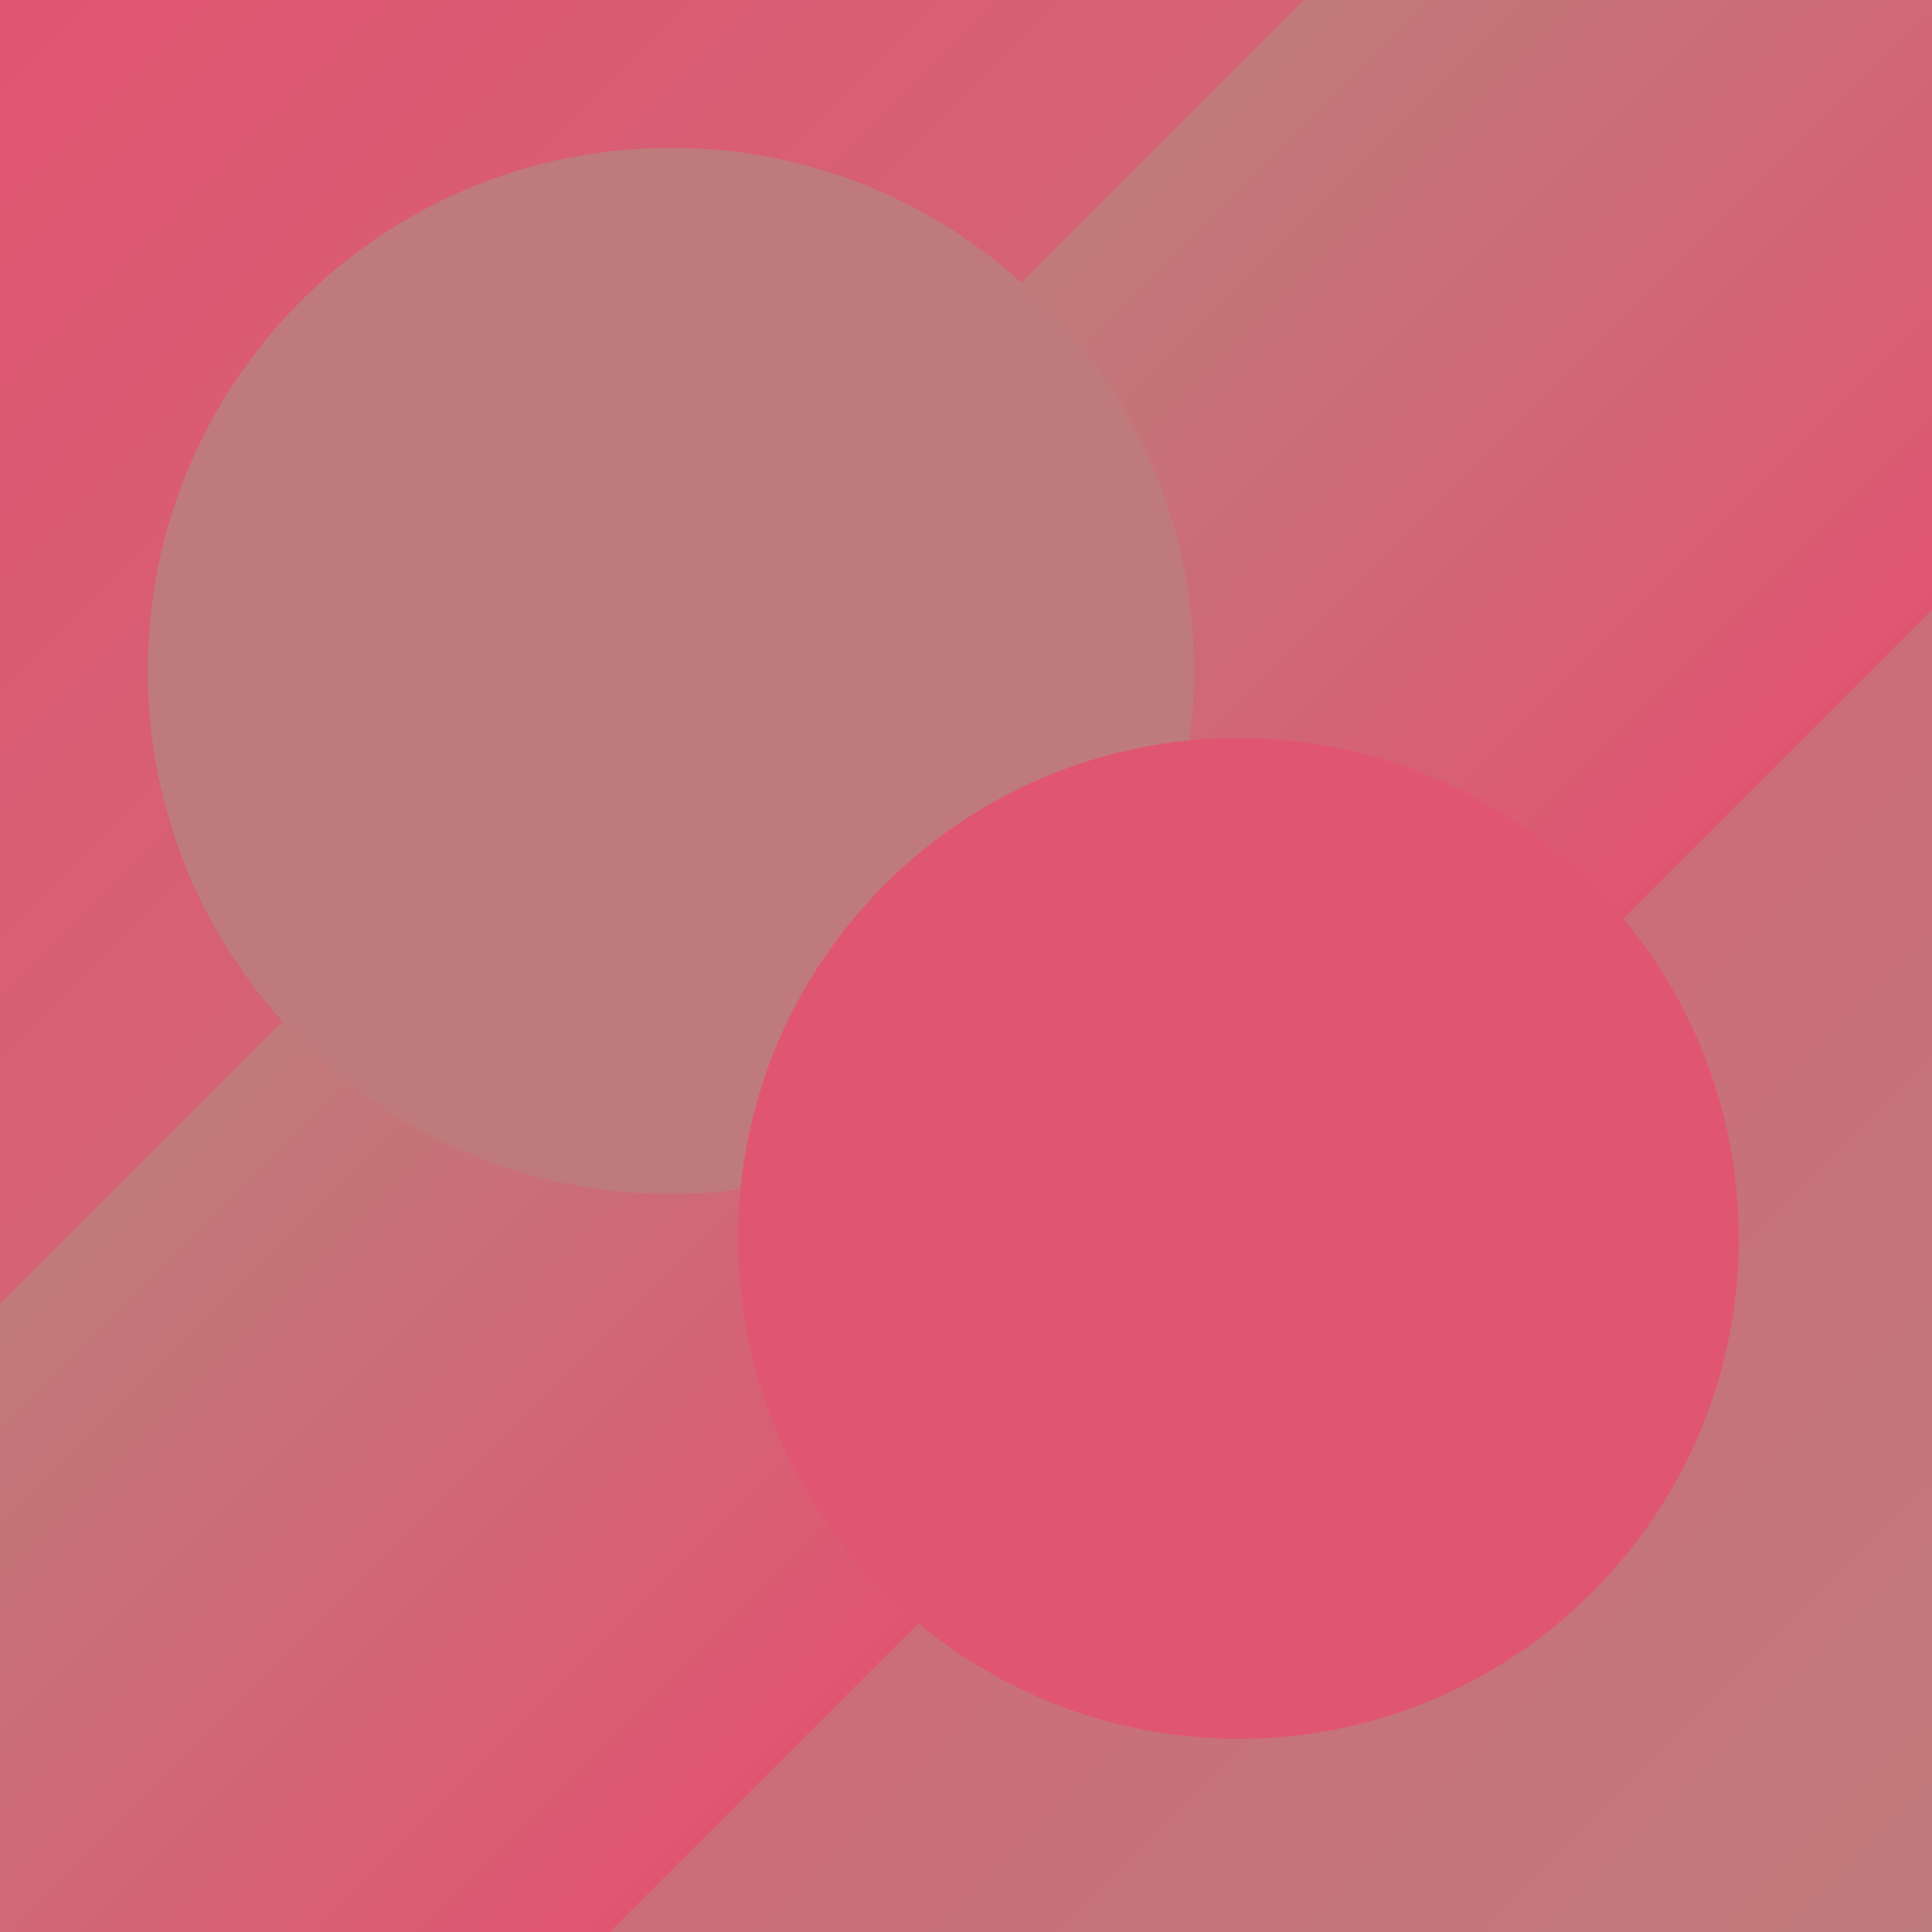
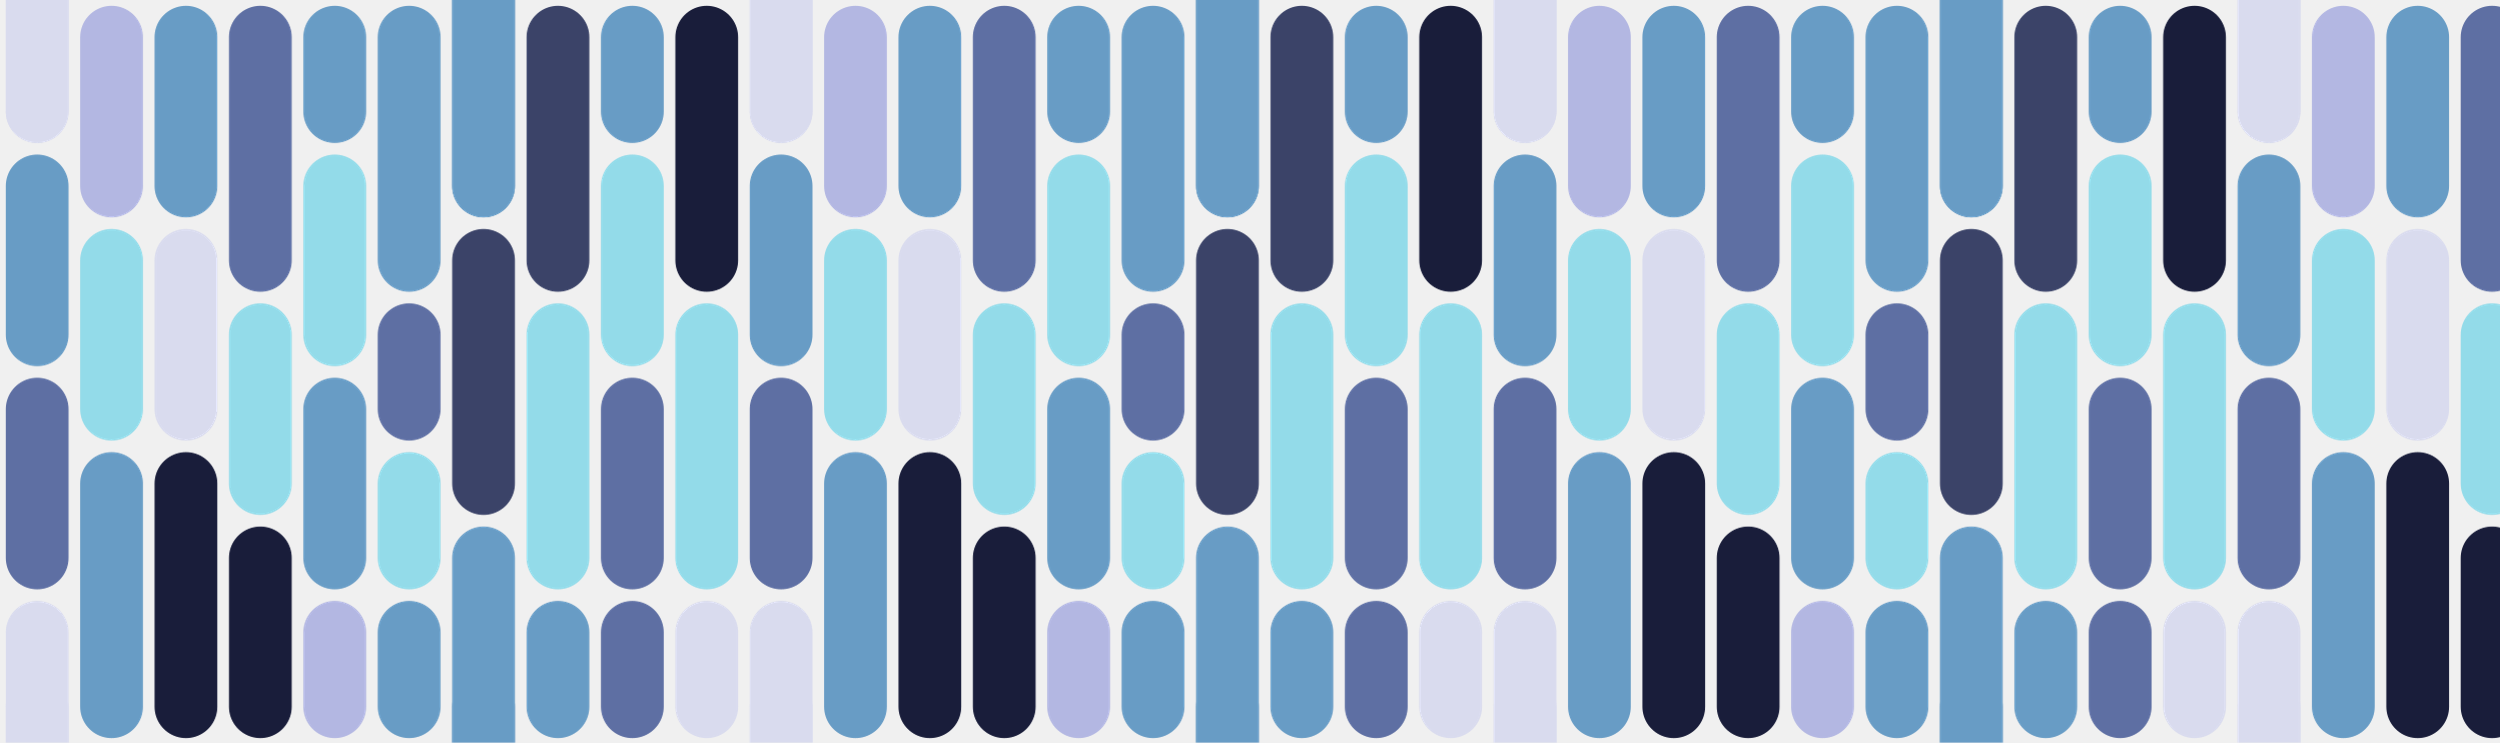
- <svg xmlns="http://www.w3.org/2000/svg" width="1000" zoomAndPan="magnify" viewBox="0 0 750 750" height="1000" preserveAspectRatio="xMidYMid meet" version="1.2">
+ <svg xmlns="http://www.w3.org/2000/svg" style="margin:auto;background:rgba(NaN, NaN, NaN, 0);display:block;z-index:1;position:relative" width="1084" height="322" preserveAspectRatio="xMidYMid" viewBox="0 0 1084 322">
  <defs>
-     <linearGradient x1="0" gradientTransform="matrix(0.75,0,0,0.75,0.00000265,0.00002)" y1="0" x2="1000" gradientUnits="userSpaceOnUse" y2="1000" id="915f235a8e">
-       <stop style="stop-color:#e05672;stop-opacity:1;" offset="0" />
-       <stop style="stop-color:#e05672;stop-opacity:1;" offset="0.016" />
-       <stop style="stop-color:#df5772;stop-opacity:1;" offset="0.031" />
-       <stop style="stop-color:#df5772;stop-opacity:1;" offset="0.047" />
-       <stop style="stop-color:#de5872;stop-opacity:1;" offset="0.062" />
-       <stop style="stop-color:#de5973;stop-opacity:1;" offset="0.078" />
-       <stop style="stop-color:#dd5973;stop-opacity:1;" offset="0.094" />
-       <stop style="stop-color:#dd5a73;stop-opacity:1;" offset="0.109" />
-       <stop style="stop-color:#dc5a73;stop-opacity:1;" offset="0.125" />
-       <stop style="stop-color:#dc5b73;stop-opacity:1;" offset="0.141" />
-       <stop style="stop-color:#db5b73;stop-opacity:1;" offset="0.156" />
-       <stop style="stop-color:#da5c73;stop-opacity:1;" offset="0.172" />
-       <stop style="stop-color:#da5d74;stop-opacity:1;" offset="0.188" />
-       <stop style="stop-color:#d95d74;stop-opacity:1;" offset="0.203" />
-       <stop style="stop-color:#d95e74;stop-opacity:1;" offset="0.219" />
-       <stop style="stop-color:#d85e74;stop-opacity:1;" offset="0.234" />
-       <stop style="stop-color:#d85f74;stop-opacity:1;" offset="0.25" />
-       <stop style="stop-color:#d75f74;stop-opacity:1;" offset="0.266" />
-       <stop style="stop-color:#d76074;stop-opacity:1;" offset="0.281" />
-       <stop style="stop-color:#d66175;stop-opacity:1;" offset="0.297" />
-       <stop style="stop-color:#d66175;stop-opacity:1;" offset="0.312" />
-       <stop style="stop-color:#d56275;stop-opacity:1;" offset="0.328" />
-       <stop style="stop-color:#d56275;stop-opacity:1;" offset="0.344" />
-       <stop style="stop-color:#d46375;stop-opacity:1;" offset="0.359" />
-       <stop style="stop-color:#d46475;stop-opacity:1;" offset="0.375" />
-       <stop style="stop-color:#d36475;stop-opacity:1;" offset="0.391" />
-       <stop style="stop-color:#d36576;stop-opacity:1;" offset="0.406" />
-       <stop style="stop-color:#d26576;stop-opacity:1;" offset="0.422" />
-       <stop style="stop-color:#d26676;stop-opacity:1;" offset="0.438" />
-       <stop style="stop-color:#d16676;stop-opacity:1;" offset="0.453" />
-       <stop style="stop-color:#d16776;stop-opacity:1;" offset="0.469" />
-       <stop style="stop-color:#d06876;stop-opacity:1;" offset="0.484" />
-       <stop style="stop-color:#d06876;stop-opacity:1;" offset="0.5" />
-       <stop style="stop-color:#cf6977;stop-opacity:1;" offset="0.516" />
-       <stop style="stop-color:#cf6977;stop-opacity:1;" offset="0.531" />
-       <stop style="stop-color:#ce6a77;stop-opacity:1;" offset="0.547" />
-       <stop style="stop-color:#ce6a77;stop-opacity:1;" offset="0.562" />
-       <stop style="stop-color:#cd6b77;stop-opacity:1;" offset="0.578" />
-       <stop style="stop-color:#cd6c77;stop-opacity:1;" offset="0.594" />
-       <stop style="stop-color:#cc6c77;stop-opacity:1;" offset="0.609" />
-       <stop style="stop-color:#cc6d77;stop-opacity:1;" offset="0.625" />
-       <stop style="stop-color:#cb6d78;stop-opacity:1;" offset="0.641" />
-       <stop style="stop-color:#cb6e78;stop-opacity:1;" offset="0.656" />
-       <stop style="stop-color:#ca6e78;stop-opacity:1;" offset="0.672" />
-       <stop style="stop-color:#ca6f78;stop-opacity:1;" offset="0.688" />
-       <stop style="stop-color:#c97078;stop-opacity:1;" offset="0.703" />
-       <stop style="stop-color:#c97078;stop-opacity:1;" offset="0.719" />
-       <stop style="stop-color:#c87178;stop-opacity:1;" offset="0.734" />
-       <stop style="stop-color:#c77179;stop-opacity:1;" offset="0.75" />
-       <stop style="stop-color:#c77279;stop-opacity:1;" offset="0.766" />
-       <stop style="stop-color:#c67379;stop-opacity:1;" offset="0.781" />
-       <stop style="stop-color:#c67379;stop-opacity:1;" offset="0.797" />
-       <stop style="stop-color:#c57479;stop-opacity:1;" offset="0.812" />
-       <stop style="stop-color:#c57479;stop-opacity:1;" offset="0.828" />
-       <stop style="stop-color:#c47579;stop-opacity:1;" offset="0.844" />
-       <stop style="stop-color:#c4757a;stop-opacity:1;" offset="0.859" />
-       <stop style="stop-color:#c3767a;stop-opacity:1;" offset="0.875" />
-       <stop style="stop-color:#c3777a;stop-opacity:1;" offset="0.891" />
-       <stop style="stop-color:#c2777a;stop-opacity:1;" offset="0.906" />
-       <stop style="stop-color:#c2787a;stop-opacity:1;" offset="0.922" />
-       <stop style="stop-color:#c1787a;stop-opacity:1;" offset="0.938" />
-       <stop style="stop-color:#c1797a;stop-opacity:1;" offset="0.953" />
-       <stop style="stop-color:#c0797b;stop-opacity:1;" offset="0.969" />
-       <stop style="stop-color:#c07a7b;stop-opacity:1;" offset="0.984" />
-       <stop style="stop-color:#bf7b7b;stop-opacity:1;" offset="1" />
-     </linearGradient>
-     <clipPath id="c9d38cf69a">
-       <path d="M 925.391 61.25 L 76.32 910.32 L -163.859 670.141 L 685.211 -178.93 Z M 925.391 61.25 " />
-     </clipPath>
-     <clipPath id="5a17d5337e">
-       <path d="M 900.465 86.176 L 101.684 884.957 C 87.918 898.723 65.598 898.723 51.832 884.957 L -138.496 694.629 C -152.262 680.863 -152.262 658.543 -138.496 644.777 L 660.285 -154.004 C 674.051 -167.77 696.371 -167.77 710.137 -154.004 L 900.465 36.324 C 914.23 50.09 914.23 72.41 900.465 86.176 Z M 900.465 86.176 " />
-     </clipPath>
-     <clipPath id="f24c5432ad">
-       <path d="M 925.391 61.25 L 76.32 910.32 L -163.859 670.141 L 685.211 -178.93 Z M 925.391 61.25 " />
-     </clipPath>
-     <clipPath id="2745cd1ad4">
-       <path d="M 925.391 61.25 L 76.758 909.883 L -163.418 669.703 L 685.211 -178.93 Z M 925.391 61.25 " />
-     </clipPath>
-     <linearGradient x1="452.266" gradientTransform="matrix(-0.938199,0.938199,-0.938199,-0.938199,925.3907,61.25038)" y1="-273.587" x2="452.266" gradientUnits="userSpaceOnUse" y2="525.816" id="4380cad4ae">
-       <stop style="stop-color:#e05672;stop-opacity:1;" offset="0" />
-       <stop style="stop-color:#e05672;stop-opacity:1;" offset="0.25" />
-       <stop style="stop-color:#e05672;stop-opacity:1;" offset="0.312" />
-       <stop style="stop-color:#e05672;stop-opacity:1;" offset="0.344" />
-       <stop style="stop-color:#df5772;stop-opacity:1;" offset="0.352" />
-       <stop style="stop-color:#df5772;stop-opacity:1;" offset="0.359" />
-       <stop style="stop-color:#de5873;stop-opacity:1;" offset="0.367" />
-       <stop style="stop-color:#dd5973;stop-opacity:1;" offset="0.375" />
-       <stop style="stop-color:#dc5a73;stop-opacity:1;" offset="0.383" />
-       <stop style="stop-color:#db5b73;stop-opacity:1;" offset="0.391" />
-       <stop style="stop-color:#db5c73;stop-opacity:1;" offset="0.398" />
-       <stop style="stop-color:#da5d73;stop-opacity:1;" offset="0.406" />
-       <stop style="stop-color:#d95e74;stop-opacity:1;" offset="0.414" />
-       <stop style="stop-color:#d85f74;stop-opacity:1;" offset="0.422" />
-       <stop style="stop-color:#d76074;stop-opacity:1;" offset="0.43" />
-       <stop style="stop-color:#d76074;stop-opacity:1;" offset="0.438" />
-       <stop style="stop-color:#d66174;stop-opacity:1;" offset="0.445" />
-       <stop style="stop-color:#d56275;stop-opacity:1;" offset="0.453" />
-       <stop style="stop-color:#d46375;stop-opacity:1;" offset="0.461" />
-       <stop style="stop-color:#d36475;stop-opacity:1;" offset="0.469" />
-       <stop style="stop-color:#d26575;stop-opacity:1;" offset="0.477" />
-       <stop style="stop-color:#d26675;stop-opacity:1;" offset="0.484" />
-       <stop style="stop-color:#d16776;stop-opacity:1;" offset="0.492" />
-       <stop style="stop-color:#d06876;stop-opacity:1;" offset="0.5" />
-       <stop style="stop-color:#cf6976;stop-opacity:1;" offset="0.508" />
-       <stop style="stop-color:#ce6a76;stop-opacity:1;" offset="0.516" />
-       <stop style="stop-color:#ce6a76;stop-opacity:1;" offset="0.523" />
-       <stop style="stop-color:#cd6b77;stop-opacity:1;" offset="0.531" />
-       <stop style="stop-color:#cc6c77;stop-opacity:1;" offset="0.539" />
-       <stop style="stop-color:#cb6d77;stop-opacity:1;" offset="0.547" />
-       <stop style="stop-color:#ca6e77;stop-opacity:1;" offset="0.555" />
-       <stop style="stop-color:#ca6f77;stop-opacity:1;" offset="0.562" />
-       <stop style="stop-color:#c97078;stop-opacity:1;" offset="0.57" />
-       <stop style="stop-color:#c87178;stop-opacity:1;" offset="0.578" />
-       <stop style="stop-color:#c77278;stop-opacity:1;" offset="0.586" />
-       <stop style="stop-color:#c67378;stop-opacity:1;" offset="0.594" />
-       <stop style="stop-color:#c67378;stop-opacity:1;" offset="0.602" />
-       <stop style="stop-color:#c57478;stop-opacity:1;" offset="0.609" />
-       <stop style="stop-color:#c47579;stop-opacity:1;" offset="0.617" />
-       <stop style="stop-color:#c37679;stop-opacity:1;" offset="0.625" />
-       <stop style="stop-color:#c27779;stop-opacity:1;" offset="0.633" />
-       <stop style="stop-color:#c27879;stop-opacity:1;" offset="0.641" />
-       <stop style="stop-color:#c17979;stop-opacity:1;" offset="0.648" />
-       <stop style="stop-color:#c07a7a;stop-opacity:1;" offset="0.656" />
-       <stop style="stop-color:#bf7b7a;stop-opacity:1;" offset="0.688" />
-       <stop style="stop-color:#bf7b7a;stop-opacity:1;" offset="0.75" />
-       <stop style="stop-color:#bf7b7a;stop-opacity:1;" offset="1" />
-     </linearGradient>
-     <clipPath id="a3390a41fc">
-       <path d="M 57.375 57.375 L 463.5 57.375 L 463.5 463.5 L 57.375 463.5 Z M 57.375 57.375 " />
-     </clipPath>
-     <clipPath id="f65b7076b3">
-       <path d="M 260.438 57.375 C 148.289 57.375 57.375 148.289 57.375 260.438 C 57.375 372.586 148.289 463.5 260.438 463.5 C 372.586 463.5 463.5 372.586 463.5 260.438 C 463.5 148.289 372.586 57.375 260.438 57.375 Z M 260.438 57.375 " />
-     </clipPath>
-     <clipPath id="dafa78e7af">
-       <path d="M 286.5 286.5 L 675 286.5 L 675 675 L 286.5 675 Z M 286.5 286.5 " />
-     </clipPath>
-     <clipPath id="b20ad5fa57">
-       <path d="M 480.75 286.5 C 373.469 286.5 286.5 373.469 286.5 480.75 C 286.5 588.031 373.469 675 480.75 675 C 588.031 675 675 588.031 675 480.75 C 675 373.469 588.031 286.5 480.75 286.5 Z M 480.75 286.5 " />
-     </clipPath>
-   </defs>
-   <g id="c520ea1975">
-     <rect x="0" width="750" y="0" height="750" style="fill:#ffffff;fill-opacity:1;stroke:none;" />
-     <rect x="0" width="750" y="0" height="750" style="fill:url(#915f235a8e);stroke:none;" />
-     <g clip-rule="nonzero" clip-path="url(#c9d38cf69a)">
-       <g clip-rule="nonzero" clip-path="url(#5a17d5337e)">
-         <g clip-rule="nonzero" clip-path="url(#f24c5432ad)">
-           <g clip-rule="nonzero" clip-path="url(#2745cd1ad4)">
-             <path style=" stroke:none;fill-rule:nonzero;fill:url(#4380cad4ae);" d="M 1125 375 L 375 -375 L -375 375 L 375 1125 Z M 1125 375 " />
-           </g>
+     <pattern id="pid-0.32277503320149736" x="0" y="0" width="322.56" height="322.56" patternUnits="userSpaceOnUse">
+       <g transform="scale(1.26)">
+         <g>
+           <line x1="12.8" y1="-268.8" x2="12.8" y2="-217.6" stroke="#d9dbee" stroke-width="21.6" stroke-linecap="round" />
+           <line x1="12.8" y1="-12.8" x2="12.8" y2="38.4" stroke="#d9dbee" stroke-width="21.6" stroke-linecap="round" />
+           <line x1="12.8" y1="243.2" x2="12.8" y2="294.4" stroke="#d9dbee" stroke-width="21.6" stroke-linecap="round" />
+           <line x1="12.8" y1="-192" x2="12.8" y2="-140.8" stroke="#689cc5" stroke-width="21.6" stroke-linecap="round" />
+           <line x1="12.8" y1="64" x2="12.8" y2="115.2" stroke="#689cc5" stroke-width="21.6" stroke-linecap="round" />
+           <line x1="12.8" y1="320" x2="12.8" y2="371.2" stroke="#689cc5" stroke-width="21.6" stroke-linecap="round" />
+           <line x1="12.8" y1="-115.2" x2="12.8" y2="-64" stroke="#5e6fa3" stroke-width="21.6" stroke-linecap="round" />
+           <line x1="12.8" y1="140.8" x2="12.8" y2="192" stroke="#5e6fa3" stroke-width="21.6" stroke-linecap="round" />
+           <line x1="12.8" y1="396.8" x2="12.8" y2="448" stroke="#5e6fa3" stroke-width="21.6" stroke-linecap="round" />
+           <line x1="12.8" y1="-38.4" x2="12.8" y2="38.4" stroke="#d9dbee" stroke-width="21.6" stroke-linecap="round" />
+           <line x1="12.8" y1="217.6" x2="12.8" y2="294.4" stroke="#d9dbee" stroke-width="21.6" stroke-linecap="round" />
+           <line x1="12.8" y1="473.6" x2="12.8" y2="550.4" stroke="#d9dbee" stroke-width="21.6" stroke-linecap="round" />
+           <animateTransform attributeName="transform" type="translate" repeatCount="indefinite" dur="50s" keyTimes="0;1" values="0 0;0 256" />
+         </g>
+         <g>
+           <line x1="38.4" y1="-243.2" x2="38.4" y2="-192" stroke="#b3b7e2" stroke-width="21.6" stroke-linecap="round" />
+           <line x1="38.4" y1="12.8" x2="38.4" y2="64" stroke="#b3b7e2" stroke-width="21.6" stroke-linecap="round" />
+           <line x1="38.4" y1="268.8" x2="38.4" y2="320" stroke="#b3b7e2" stroke-width="21.6" stroke-linecap="round" />
+           <line x1="38.4" y1="-166.4" x2="38.4" y2="-115.2" stroke="#93dbe9" stroke-width="21.6" stroke-linecap="round" />
+           <line x1="38.4" y1="89.6" x2="38.4" y2="140.8" stroke="#93dbe9" stroke-width="21.6" stroke-linecap="round" />
+           <line x1="38.4" y1="345.6" x2="38.4" y2="396.8" stroke="#93dbe9" stroke-width="21.6" stroke-linecap="round" />
+           <line x1="38.4" y1="-89.6" x2="38.4" y2="-12.8" stroke="#689cc5" stroke-width="21.6" stroke-linecap="round" />
+           <line x1="38.4" y1="166.4" x2="38.4" y2="243.2" stroke="#689cc5" stroke-width="21.6" stroke-linecap="round" />
+           <line x1="38.4" y1="422.4" x2="38.4" y2="499.2" stroke="#689cc5" stroke-width="21.6" stroke-linecap="round" />
+           <animateTransform attributeName="transform" type="translate" repeatCount="indefinite" dur="16.667s" keyTimes="0;1" values="0 0;0 -256" />
+         </g>
+         <g>
+           <line x1="64" y1="-243.2" x2="64" y2="-192" stroke="#689cc5" stroke-width="21.6" stroke-linecap="round" />
+           <line x1="64" y1="12.8" x2="64" y2="64" stroke="#689cc5" stroke-width="21.6" stroke-linecap="round" />
+           <line x1="64" y1="268.8" x2="64" y2="320" stroke="#689cc5" stroke-width="21.6" stroke-linecap="round" />
+           <line x1="64" y1="-166.4" x2="64" y2="-115.2" stroke="#d9dbee" stroke-width="21.6" stroke-linecap="round" />
+           <line x1="64" y1="89.6" x2="64" y2="140.8" stroke="#d9dbee" stroke-width="21.6" stroke-linecap="round" />
+           <line x1="64" y1="345.6" x2="64" y2="396.8" stroke="#d9dbee" stroke-width="21.6" stroke-linecap="round" />
+           <line x1="64" y1="-89.6" x2="64" y2="-12.8" stroke="#191d3a" stroke-width="21.6" stroke-linecap="round" />
+           <line x1="64" y1="166.4" x2="64" y2="243.2" stroke="#191d3a" stroke-width="21.6" stroke-linecap="round" />
+           <line x1="64" y1="422.4" x2="64" y2="499.2" stroke="#191d3a" stroke-width="21.6" stroke-linecap="round" />
+           <animateTransform attributeName="transform" type="translate" repeatCount="indefinite" dur="25s" keyTimes="0;1" values="0 0;0 -256" />
+         </g>
+         <g>
+           <line x1="89.6" y1="-243.2" x2="89.6" y2="-166.4" stroke="#5e6fa3" stroke-width="21.6" stroke-linecap="round" />
+           <line x1="89.6" y1="12.8" x2="89.6" y2="89.6" stroke="#5e6fa3" stroke-width="21.6" stroke-linecap="round" />
+           <line x1="89.6" y1="268.8" x2="89.6" y2="345.6" stroke="#5e6fa3" stroke-width="21.6" stroke-linecap="round" />
+           <line x1="89.6" y1="-140.8" x2="89.6" y2="-89.6" stroke="#93dbe9" stroke-width="21.6" stroke-linecap="round" />
+           <line x1="89.6" y1="115.2" x2="89.6" y2="166.4" stroke="#93dbe9" stroke-width="21.6" stroke-linecap="round" />
+           <line x1="89.6" y1="371.2" x2="89.6" y2="422.4" stroke="#93dbe9" stroke-width="21.6" stroke-linecap="round" />
+           <line x1="89.6" y1="-64" x2="89.6" y2="-12.8" stroke="#191d3a" stroke-width="21.6" stroke-linecap="round" />
+           <line x1="89.6" y1="192" x2="89.6" y2="243.2" stroke="#191d3a" stroke-width="21.6" stroke-linecap="round" />
+           <line x1="89.6" y1="448" x2="89.6" y2="499.2" stroke="#191d3a" stroke-width="21.6" stroke-linecap="round" />
+           <animateTransform attributeName="transform" type="translate" repeatCount="indefinite" dur="16.667s" keyTimes="0;1" values="0 0;0 -256" />
+         </g>
+         <g>
+           <line x1="115.2" y1="-243.2" x2="115.2" y2="-217.6" stroke="#689cc5" stroke-width="21.6" stroke-linecap="round" />
+           <line x1="115.2" y1="12.8" x2="115.2" y2="38.4" stroke="#689cc5" stroke-width="21.6" stroke-linecap="round" />
+           <line x1="115.2" y1="268.8" x2="115.2" y2="294.4" stroke="#689cc5" stroke-width="21.6" stroke-linecap="round" />
+           <line x1="115.2" y1="-192" x2="115.2" y2="-140.8" stroke="#93dbe9" stroke-width="21.6" stroke-linecap="round" />
+           <line x1="115.2" y1="64" x2="115.2" y2="115.2" stroke="#93dbe9" stroke-width="21.6" stroke-linecap="round" />
+           <line x1="115.2" y1="320" x2="115.2" y2="371.2" stroke="#93dbe9" stroke-width="21.6" stroke-linecap="round" />
+           <line x1="115.2" y1="-115.2" x2="115.2" y2="-64" stroke="#689cc5" stroke-width="21.6" stroke-linecap="round" />
+           <line x1="115.2" y1="140.8" x2="115.2" y2="192" stroke="#689cc5" stroke-width="21.6" stroke-linecap="round" />
+           <line x1="115.2" y1="396.8" x2="115.2" y2="448" stroke="#689cc5" stroke-width="21.6" stroke-linecap="round" />
+           <line x1="115.2" y1="-38.4" x2="115.2" y2="-12.8" stroke="#b3b7e2" stroke-width="21.6" stroke-linecap="round" />
+           <line x1="115.2" y1="217.6" x2="115.2" y2="243.2" stroke="#b3b7e2" stroke-width="21.6" stroke-linecap="round" />
+           <line x1="115.2" y1="473.6" x2="115.2" y2="499.2" stroke="#b3b7e2" stroke-width="21.6" stroke-linecap="round" />
+           <animateTransform attributeName="transform" type="translate" repeatCount="indefinite" dur="25s" keyTimes="0;1" values="0 0;0 256" />
+         </g>
+         <g>
+           <line x1="140.8" y1="-243.2" x2="140.8" y2="-166.4" stroke="#689cc5" stroke-width="21.6" stroke-linecap="round" />
+           <line x1="140.8" y1="12.8" x2="140.8" y2="89.6" stroke="#689cc5" stroke-width="21.6" stroke-linecap="round" />
+           <line x1="140.8" y1="268.8" x2="140.8" y2="345.6" stroke="#689cc5" stroke-width="21.6" stroke-linecap="round" />
+           <line x1="140.8" y1="-140.8" x2="140.8" y2="-115.2" stroke="#5e6fa3" stroke-width="21.6" stroke-linecap="round" />
+           <line x1="140.8" y1="115.2" x2="140.8" y2="140.8" stroke="#5e6fa3" stroke-width="21.6" stroke-linecap="round" />
+           <line x1="140.8" y1="371.2" x2="140.8" y2="396.8" stroke="#5e6fa3" stroke-width="21.6" stroke-linecap="round" />
+           <line x1="140.8" y1="-89.6" x2="140.8" y2="-64" stroke="#93dbe9" stroke-width="21.6" stroke-linecap="round" />
+           <line x1="140.8" y1="166.4" x2="140.8" y2="192" stroke="#93dbe9" stroke-width="21.6" stroke-linecap="round" />
+           <line x1="140.8" y1="422.4" x2="140.8" y2="448" stroke="#93dbe9" stroke-width="21.6" stroke-linecap="round" />
+           <line x1="140.8" y1="-38.4" x2="140.8" y2="-12.8" stroke="#689cc5" stroke-width="21.6" stroke-linecap="round" />
+           <line x1="140.8" y1="217.6" x2="140.8" y2="243.2" stroke="#689cc5" stroke-width="21.6" stroke-linecap="round" />
+           <line x1="140.8" y1="473.6" x2="140.8" y2="499.2" stroke="#689cc5" stroke-width="21.6" stroke-linecap="round" />
+           <animateTransform attributeName="transform" type="translate" repeatCount="indefinite" dur="50s" keyTimes="0;1" values="0 0;0 256" />
+         </g>
+         <g>
+           <line x1="166.4" y1="-268.8" x2="166.4" y2="-192" stroke="#689cc5" stroke-width="21.6" stroke-linecap="round" />
+           <line x1="166.4" y1="-12.8" x2="166.4" y2="64" stroke="#689cc5" stroke-width="21.6" stroke-linecap="round" />
+           <line x1="166.4" y1="243.2" x2="166.4" y2="320" stroke="#689cc5" stroke-width="21.6" stroke-linecap="round" />
+           <line x1="166.4" y1="-166.4" x2="166.4" y2="-89.6" stroke="#3b4368" stroke-width="21.6" stroke-linecap="round" />
+           <line x1="166.4" y1="89.6" x2="166.4" y2="166.4" stroke="#3b4368" stroke-width="21.6" stroke-linecap="round" />
+           <line x1="166.4" y1="345.6" x2="166.4" y2="422.4" stroke="#3b4368" stroke-width="21.6" stroke-linecap="round" />
+           <line x1="166.4" y1="-64" x2="166.4" y2="64" stroke="#689cc5" stroke-width="21.6" stroke-linecap="round" />
+           <line x1="166.4" y1="192" x2="166.4" y2="320" stroke="#689cc5" stroke-width="21.6" stroke-linecap="round" />
+           <line x1="166.4" y1="448" x2="166.4" y2="576" stroke="#689cc5" stroke-width="21.6" stroke-linecap="round" />
+           <animateTransform attributeName="transform" type="translate" repeatCount="indefinite" dur="50s" keyTimes="0;1" values="0 0;0 -256" />
+         </g>
+         <g>
+           <line x1="192" y1="-243.2" x2="192" y2="-166.4" stroke="#3b4368" stroke-width="21.6" stroke-linecap="round" />
+           <line x1="192" y1="12.8" x2="192" y2="89.6" stroke="#3b4368" stroke-width="21.6" stroke-linecap="round" />
+           <line x1="192" y1="268.8" x2="192" y2="345.6" stroke="#3b4368" stroke-width="21.6" stroke-linecap="round" />
+           <line x1="192" y1="-140.8" x2="192" y2="-64" stroke="#93dbe9" stroke-width="21.6" stroke-linecap="round" />
+           <line x1="192" y1="115.2" x2="192" y2="192" stroke="#93dbe9" stroke-width="21.6" stroke-linecap="round" />
+           <line x1="192" y1="371.2" x2="192" y2="448" stroke="#93dbe9" stroke-width="21.6" stroke-linecap="round" />
+           <line x1="192" y1="-38.4" x2="192" y2="-12.8" stroke="#689cc5" stroke-width="21.6" stroke-linecap="round" />
+           <line x1="192" y1="217.6" x2="192" y2="243.2" stroke="#689cc5" stroke-width="21.6" stroke-linecap="round" />
+           <line x1="192" y1="473.6" x2="192" y2="499.2" stroke="#689cc5" stroke-width="21.6" stroke-linecap="round" />
+           <animateTransform attributeName="transform" type="translate" repeatCount="indefinite" dur="16.667s" keyTimes="0;1" values="0 0;0 -256" />
+         </g>
+         <g>
+           <line x1="217.6" y1="-243.2" x2="217.6" y2="-217.6" stroke="#689cc5" stroke-width="21.6" stroke-linecap="round" />
+           <line x1="217.6" y1="12.8" x2="217.6" y2="38.4" stroke="#689cc5" stroke-width="21.6" stroke-linecap="round" />
+           <line x1="217.6" y1="268.8" x2="217.6" y2="294.4" stroke="#689cc5" stroke-width="21.6" stroke-linecap="round" />
+           <line x1="217.6" y1="-192" x2="217.6" y2="-140.8" stroke="#93dbe9" stroke-width="21.6" stroke-linecap="round" />
+           <line x1="217.6" y1="64" x2="217.6" y2="115.2" stroke="#93dbe9" stroke-width="21.6" stroke-linecap="round" />
+           <line x1="217.6" y1="320" x2="217.6" y2="371.2" stroke="#93dbe9" stroke-width="21.6" stroke-linecap="round" />
+           <line x1="217.6" y1="-115.2" x2="217.6" y2="-64" stroke="#5e6fa3" stroke-width="21.6" stroke-linecap="round" />
+           <line x1="217.6" y1="140.8" x2="217.6" y2="192" stroke="#5e6fa3" stroke-width="21.6" stroke-linecap="round" />
+           <line x1="217.6" y1="396.8" x2="217.6" y2="448" stroke="#5e6fa3" stroke-width="21.6" stroke-linecap="round" />
+           <line x1="217.6" y1="-38.4" x2="217.6" y2="-12.8" stroke="#5e6fa3" stroke-width="21.6" stroke-linecap="round" />
+           <line x1="217.6" y1="217.6" x2="217.6" y2="243.2" stroke="#5e6fa3" stroke-width="21.6" stroke-linecap="round" />
+           <line x1="217.6" y1="473.6" x2="217.6" y2="499.2" stroke="#5e6fa3" stroke-width="21.6" stroke-linecap="round" />
+           <animateTransform attributeName="transform" type="translate" repeatCount="indefinite" dur="50s" keyTimes="0;1" values="0 0;0 256" />
+         </g>
+         <g>
+           <line x1="243.2" y1="-243.2" x2="243.2" y2="-166.4" stroke="#191d3a" stroke-width="21.6" stroke-linecap="round" />
+           <line x1="243.2" y1="12.8" x2="243.2" y2="89.6" stroke="#191d3a" stroke-width="21.6" stroke-linecap="round" />
+           <line x1="243.2" y1="268.8" x2="243.2" y2="345.6" stroke="#191d3a" stroke-width="21.6" stroke-linecap="round" />
+           <line x1="243.2" y1="-140.8" x2="243.2" y2="-64" stroke="#93dbe9" stroke-width="21.6" stroke-linecap="round" />
+           <line x1="243.2" y1="115.2" x2="243.2" y2="192" stroke="#93dbe9" stroke-width="21.6" stroke-linecap="round" />
+           <line x1="243.2" y1="371.2" x2="243.2" y2="448" stroke="#93dbe9" stroke-width="21.6" stroke-linecap="round" />
+           <line x1="243.2" y1="-38.4" x2="243.2" y2="-12.8" stroke="#d9dbee" stroke-width="21.6" stroke-linecap="round" />
+           <line x1="243.2" y1="217.6" x2="243.2" y2="243.2" stroke="#d9dbee" stroke-width="21.6" stroke-linecap="round" />
+           <line x1="243.2" y1="473.6" x2="243.2" y2="499.2" stroke="#d9dbee" stroke-width="21.6" stroke-linecap="round" />
+           <animateTransform attributeName="transform" type="translate" repeatCount="indefinite" dur="25s" keyTimes="0;1" values="0 0;0 -256" />
        </g>
      </g>
-     </g>
-     <g clip-rule="nonzero" clip-path="url(#a3390a41fc)">
-       <g clip-rule="nonzero" clip-path="url(#f65b7076b3)">
-         <path style=" stroke:none;fill-rule:nonzero;fill:#bf7b7b;fill-opacity:1;" d="M 57.375 57.375 L 463.5 57.375 L 463.5 463.5 L 57.375 463.5 Z M 57.375 57.375 " />
-       </g>
-     </g>
-     <g clip-rule="nonzero" clip-path="url(#dafa78e7af)">
-       <g clip-rule="nonzero" clip-path="url(#b20ad5fa57)">
-         <path style=" stroke:none;fill-rule:nonzero;fill:#e05672;fill-opacity:1;" d="M 286.5 286.5 L 675 286.5 L 675 675 L 286.5 675 Z M 286.5 286.5 " />
-       </g>
-     </g>
-   </g>
+     </pattern>
+   </defs>
+   <rect x="0" y="0" width="1084" height="322" fill="url(#pid-0.32277503320149736)" />
</svg>
